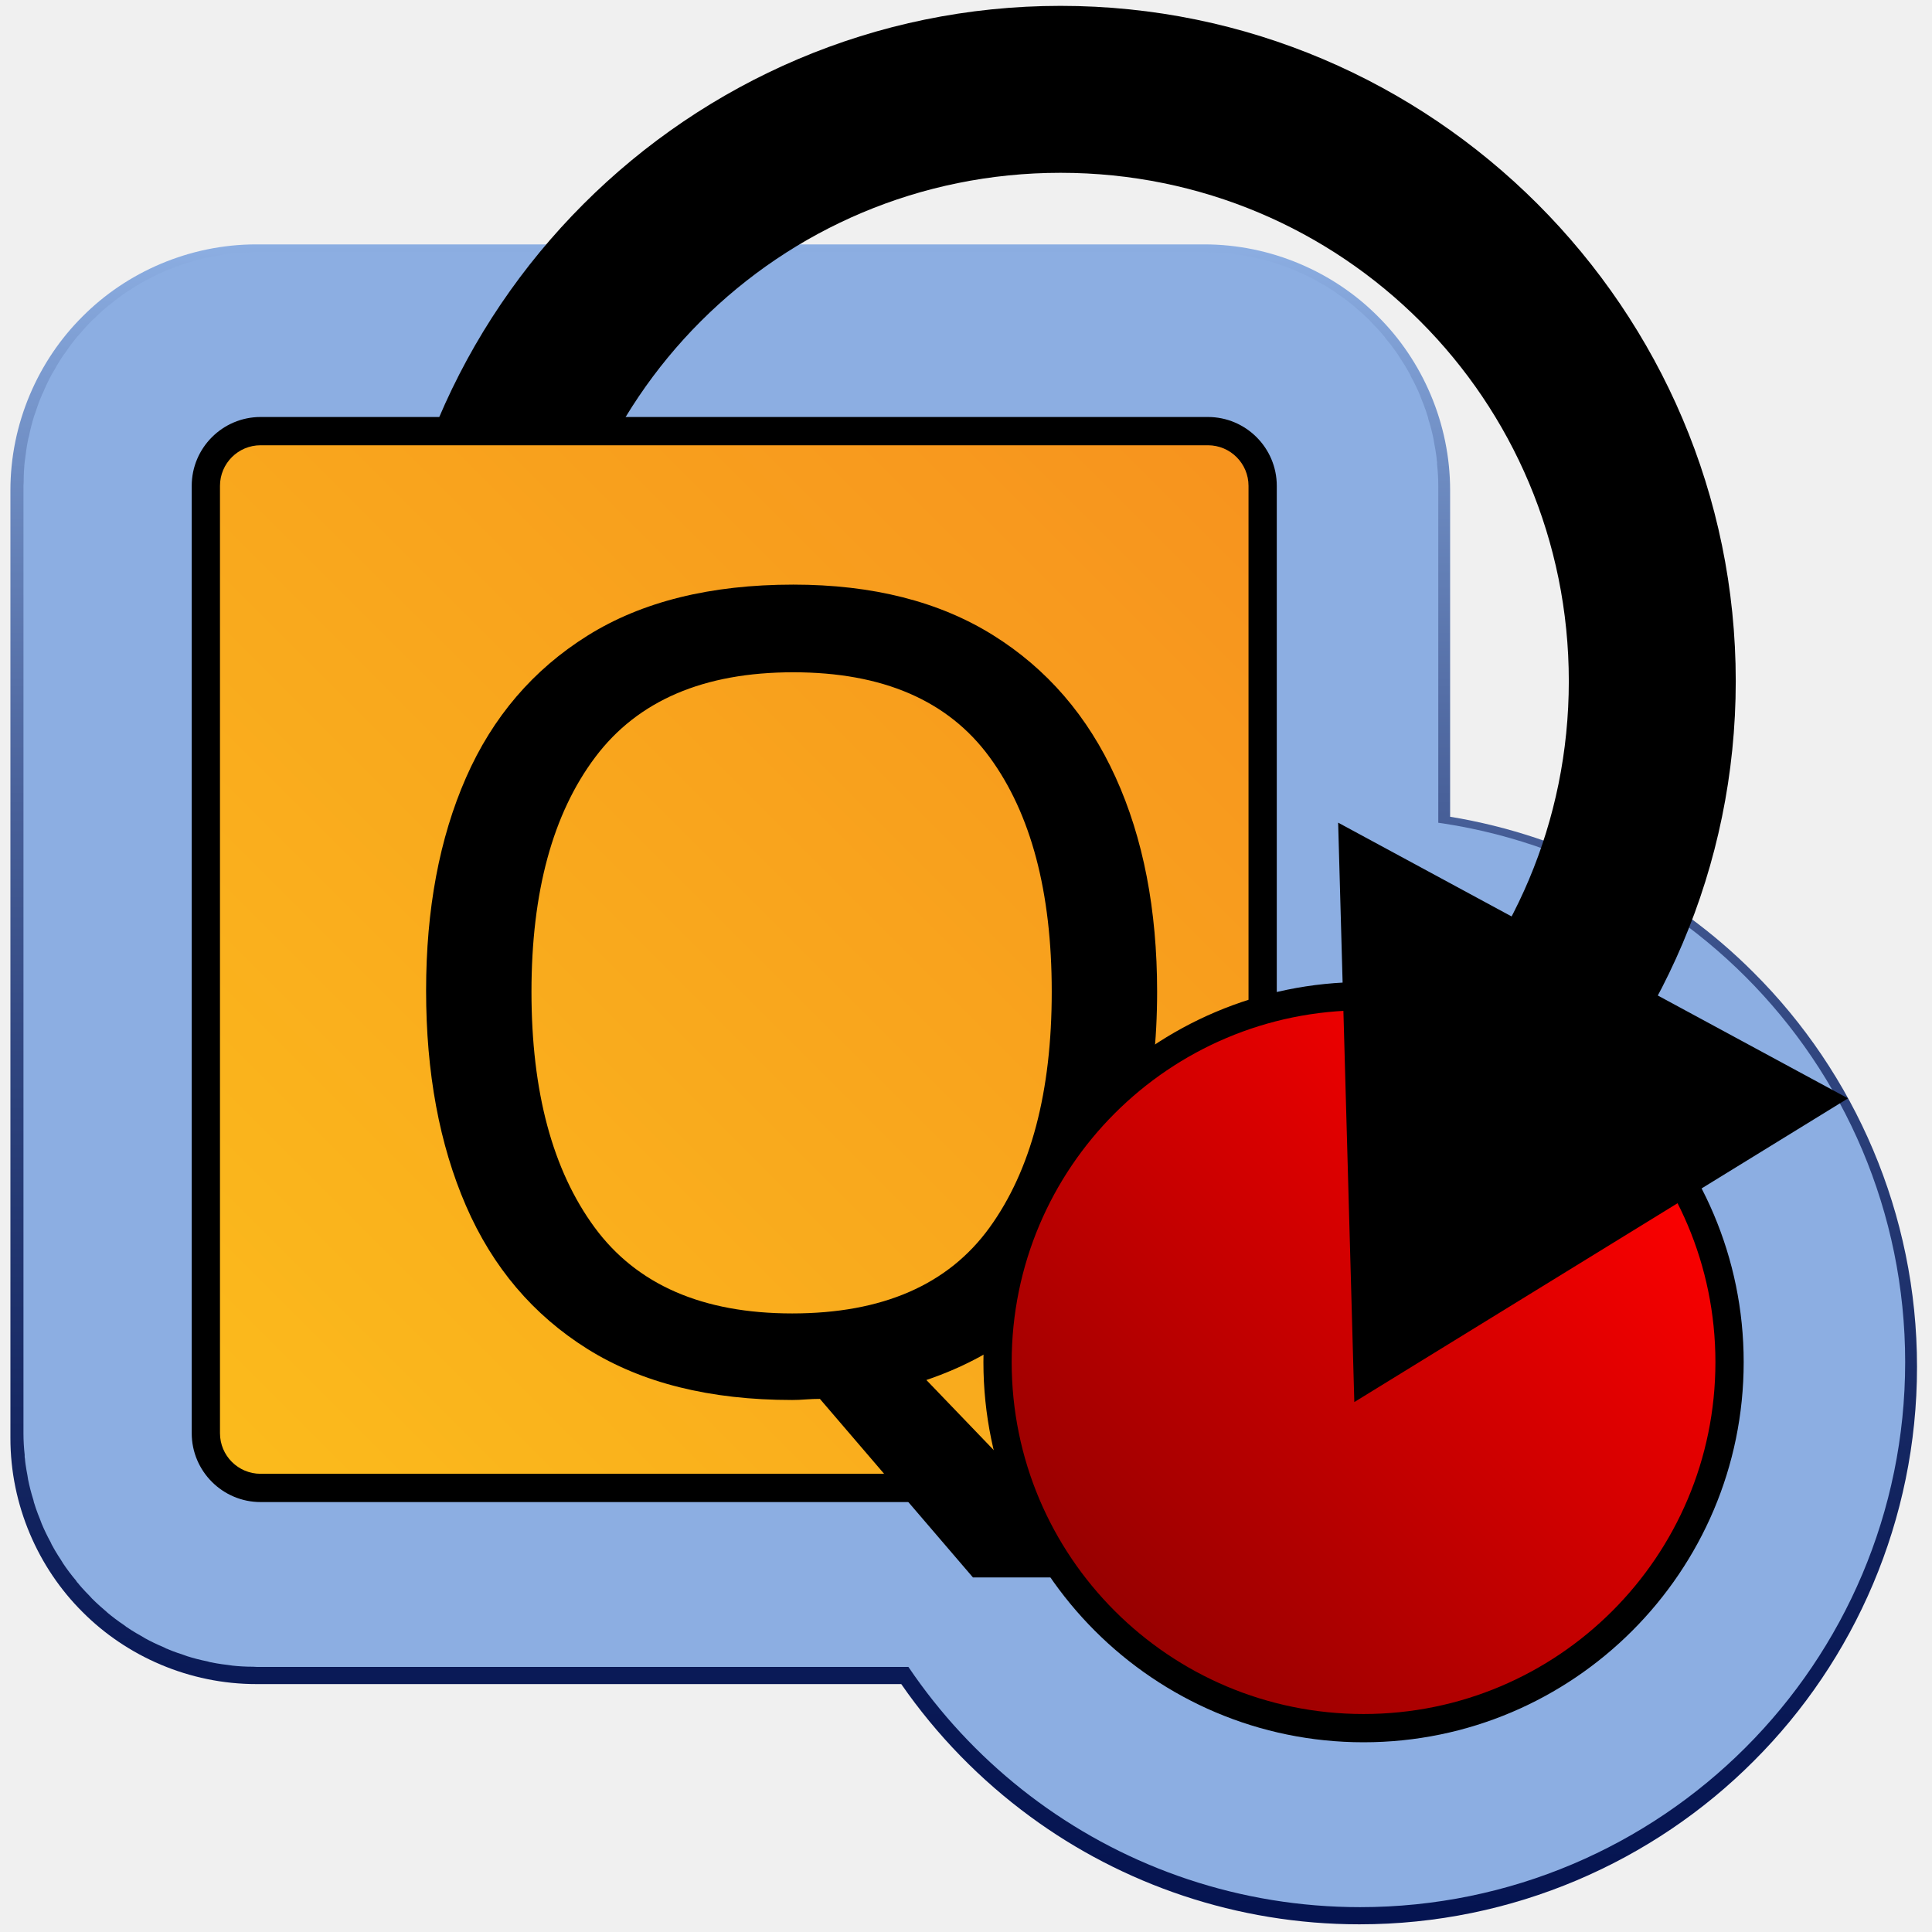
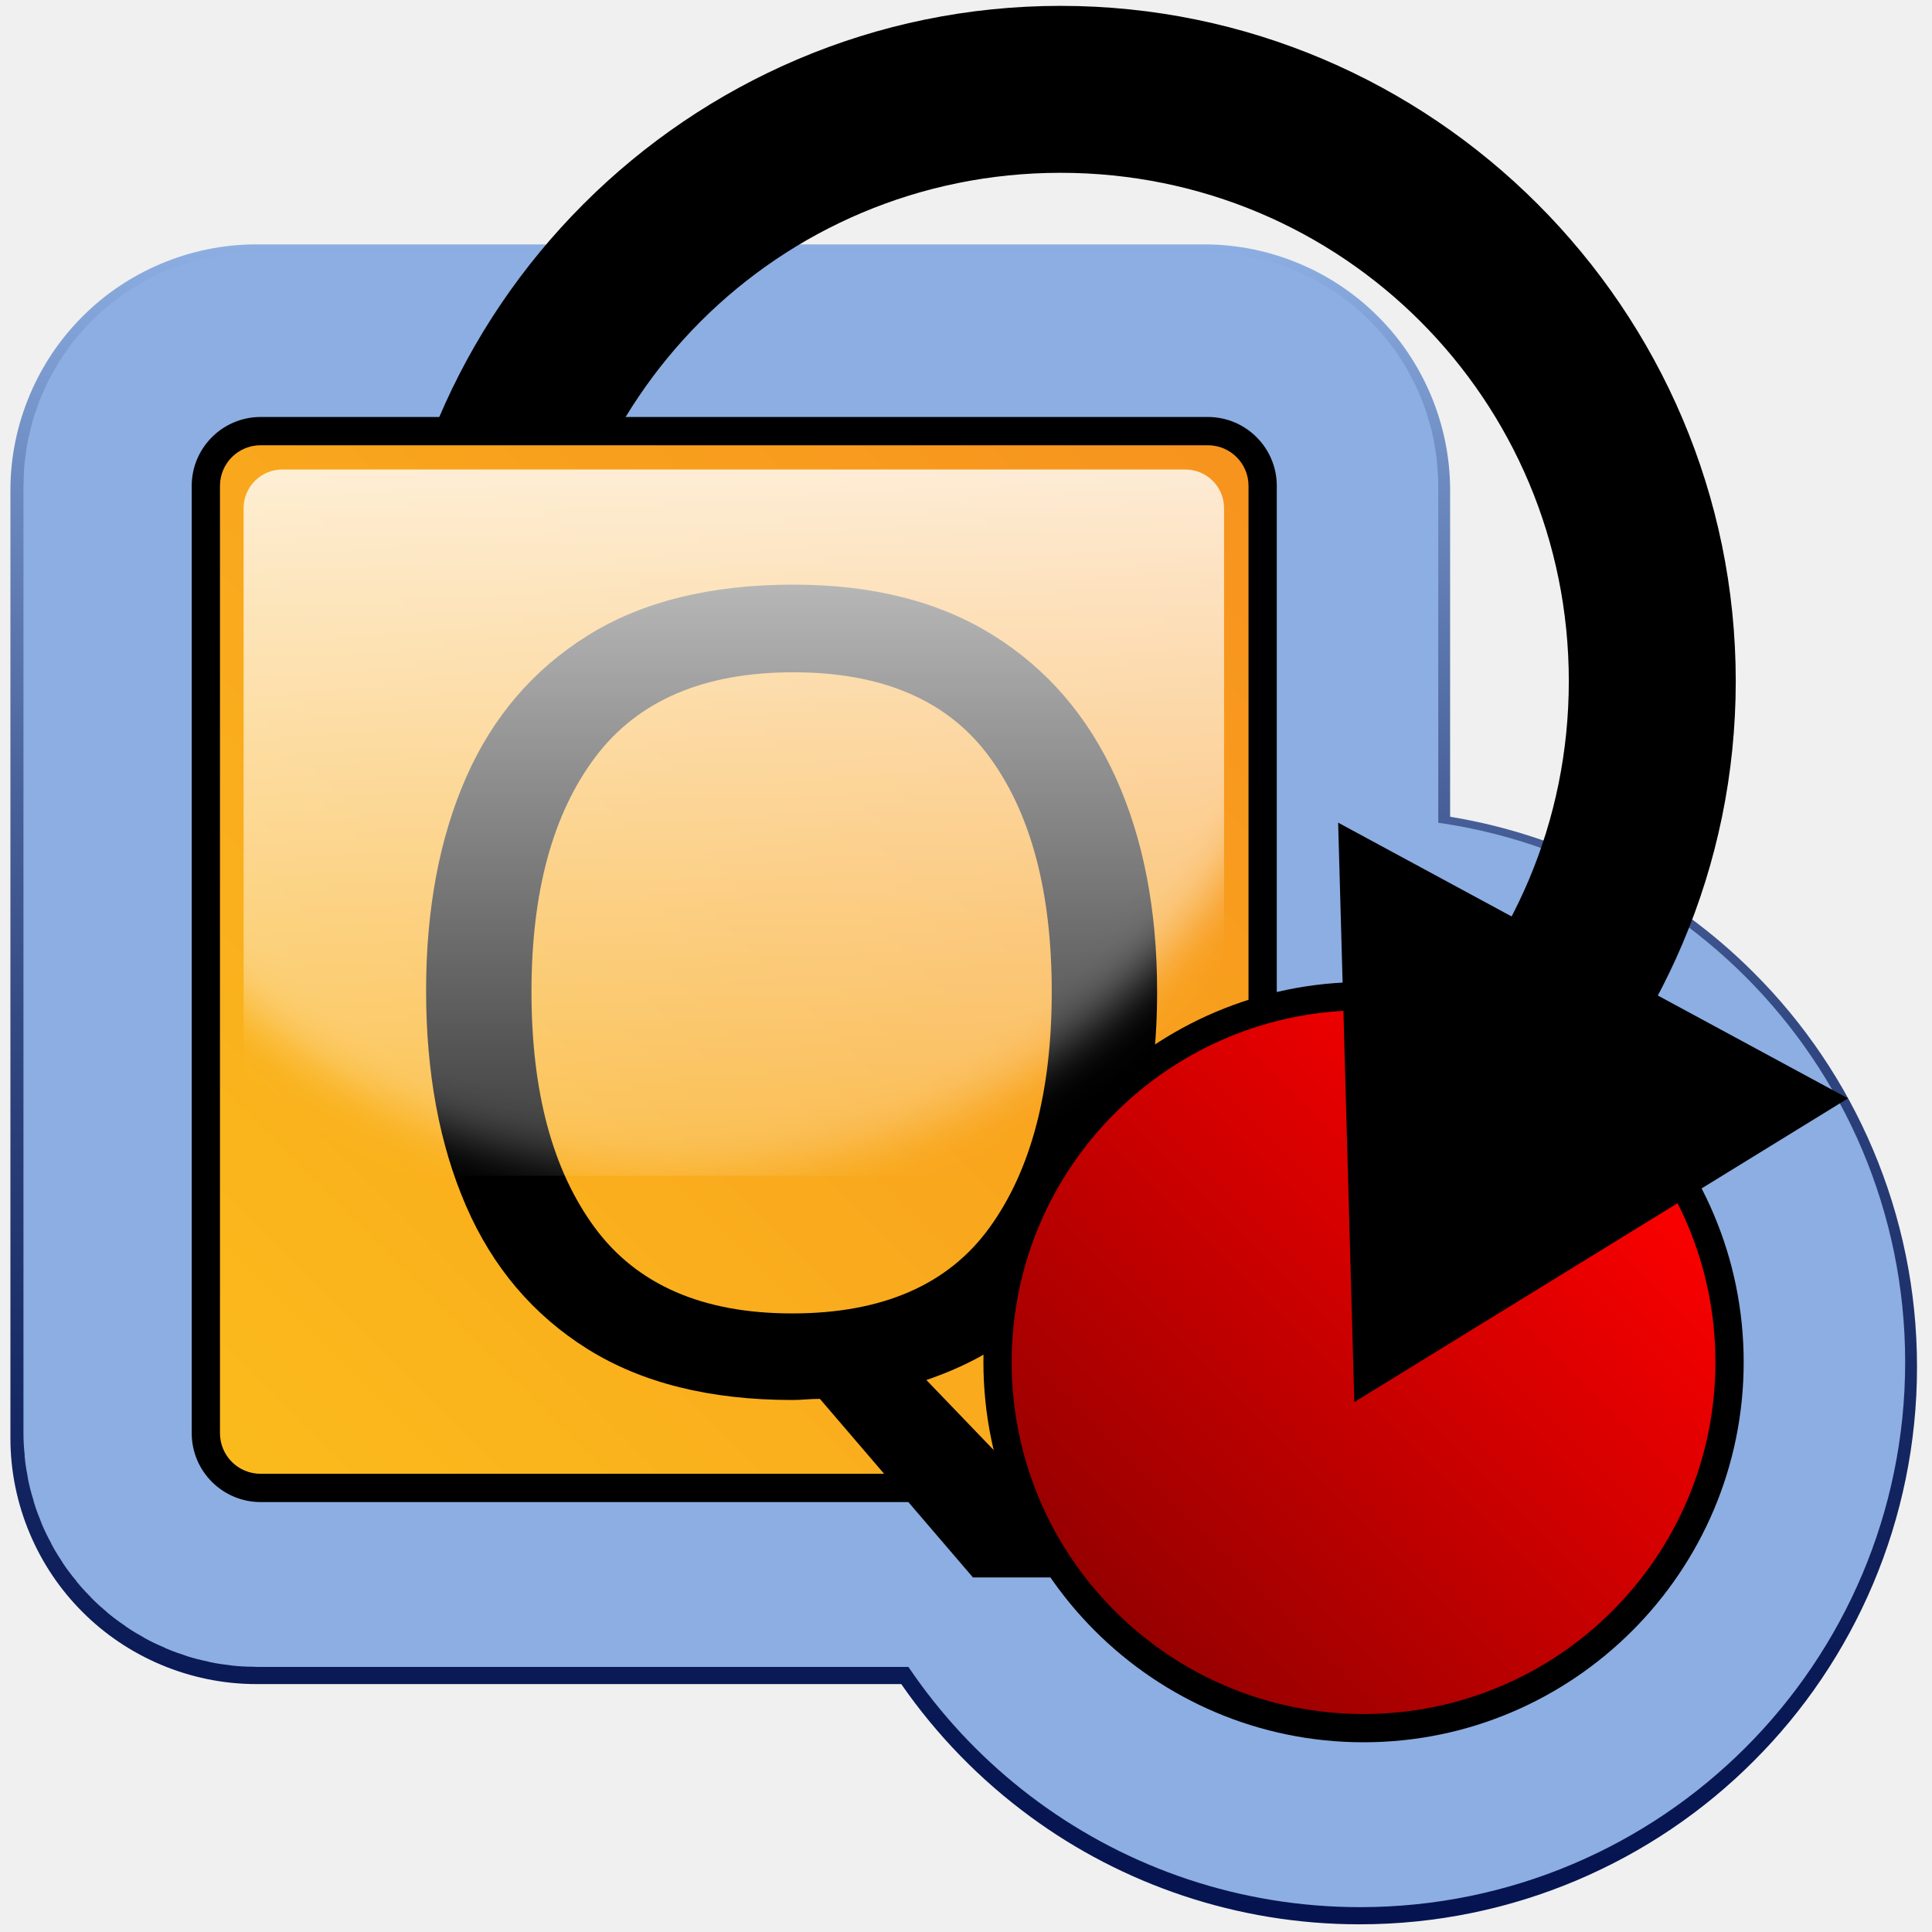
<svg xmlns="http://www.w3.org/2000/svg" xmlns:xlink="http://www.w3.org/1999/xlink" version="1.1" x="0px" y="0px" width="512px" height="512px" viewBox="0 0 512 512" enable-background="new 0 0 512 512" xml:space="preserve" id="svg3130">
  <defs id="defs3236">
    <linearGradient y2="355.221" x2="217.873" y1="105.067" x1="217.873" gradientUnits="userSpaceOnUse" id="linearGradient5169">
      <stop id="stop5171" style="stop-color:#ffffff;stop-opacity:1;" offset="0" />
      <stop id="stop5173" style="stop-color:#000000" offset="1" />
    </linearGradient>
    <clipPath clipPathUnits="userSpaceOnUse" id="clipPath5638">
      <use x="0" y="0" xlink:href="#g5175" id="use5640" transform="matrix(0.8913858,0,0,0.9767442,28.65041,-34.17743)" width="1" height="1" />
    </clipPath>
    <linearGradient xlink:href="#SVGID_1_" id="linearGradient3066" gradientUnits="userSpaceOnUse" x1="260.302" y1="107.446" x2="260.302" y2="464.062" />
    <linearGradient xlink:href="#SVGID_2_" id="linearGradient3068" gradientUnits="userSpaceOnUse" x1="102.83" y1="368.021" x2="320.354" y2="150.496" />
    <linearGradient xlink:href="#SVGID_3_" id="linearGradient3070" gradientUnits="userSpaceOnUse" x1="290.269" y1="399.638" x2="400.093" y2="289.814" />
+     <filter id="filter4189">
+       <feGaussianBlur stdDeviation="6.051" id="feGaussianBlur4191" />
+     </filter>
+     <filter id="filter4197">
+       <feGaussianBlur stdDeviation="6.067" id="feGaussianBlur4199" />
+     </filter>
+     <linearGradient xlink:href="#SVGID_1_" id="linearGradient4230" gradientUnits="userSpaceOnUse" x1="260.302" y1="107.446" x2="260.302" y2="464.062" />
+     <linearGradient xlink:href="#SVGID_1_" id="linearGradient4233" gradientUnits="userSpaceOnUse" x1="260.302" y1="107.446" x2="260.302" y2="464.062" />
+     <linearGradient xlink:href="#SVGID_3_" id="linearGradient4237" gradientUnits="userSpaceOnUse" x1="290.269" y1="399.638" x2="400.093" y2="289.814" />
+     <clipPath clipPathUnits="userSpaceOnUse" id="clipPath3113">
+       <use x="0" y="0" xlink:href="#icon" id="use3115" transform="translate(78.6963,58.78518)" width="1" height="1" />
+     </clipPath>
+     <filter id="filter3897" x="-0.104" width="1.207" y="-0.163" height="1.327">
+       <feGaussianBlur stdDeviation="25.679" id="feGaussianBlur3899" />
+     </filter>
  </defs>
-   <g id="Layer_7" display="none">
-     <g display="inline" id="g3133">
-       <path fill="#8CAEE2" d="M370.104,450.164c-41.334,0-78.539-22.857-97.519-58.425H101.847c-19.228,0-34.872-15.644-34.872-34.874    V126.462c0-19.23,15.644-34.875,34.872-34.875h230.405c19.23,0,34.874,15.644,34.874,34.875v102.585    c0.991-0.027,1.984-0.041,2.978-0.041c60.973,0,110.577,49.606,110.577,110.58C480.681,400.56,431.076,450.164,370.104,450.164    L370.104,450.164z" id="path3135" />
-       <path fill="#8CAEE2" d="M332.252,116.587c5.453,0,9.875,4.421,9.875,9.875V258.71c8.77-3.034,18.176-4.703,27.977-4.703    c47.264,0,85.578,38.315,85.578,85.579s-38.314,85.578-85.578,85.578c-37.768,0-69.799-24.477-81.153-58.424H101.848    c-5.453,0-9.874-4.422-9.874-9.875V126.462c0-5.454,4.421-9.875,9.874-9.875H332.252 M332.252,66.587H101.848    c-33.015,0-59.874,26.859-59.874,59.875v230.403c0,33.016,26.859,59.875,59.874,59.875h156.741    c24.856,35.977,66.158,58.424,111.515,58.424c18.281,0,36.042-3.592,52.789-10.675c16.15-6.831,30.645-16.6,43.079-29.035    c12.436-12.435,22.204-26.929,29.035-43.08c7.083-16.747,10.675-34.507,10.675-52.788s-3.592-36.041-10.675-52.788    c-6.831-16.151-16.6-30.645-29.035-43.081c-12.435-12.435-26.929-22.204-43.079-29.035c-9.934-4.202-20.222-7.174-30.766-8.898    v-79.322C392.127,93.447,365.268,66.587,332.252,66.587L332.252,66.587z" id="path3137" />
+   <g id="icon" transform="matrix(0.9852663,0,0,0.9852663,3.597745,1.874821)">
+     <g transform="matrix(1.267061,0,0,1.267061,-74.25707,-72.30941)" id="bg-border">
+       <linearGradient y2="464.062" x2="260.302" y1="107.446" x1="260.302" gradientUnits="userSpaceOnUse" id="SVGID_1_">
+         <stop id="stop3143" style="stop-color:#8CAEE2" offset="0" />
+         <stop id="stop3145" style="stop-color:#6E8CC2" offset="0.134" />
+         <stop id="stop3147" style="stop-color:#49619A" offset="0.329" />
+         <stop id="stop3149" style="stop-color:#2B407A" offset="0.517" />
+         <stop id="stop3151" style="stop-color:#162863" offset="0.696" />
+         <stop id="stop3153" style="stop-color:#091956" offset="0.861" />
+         <stop id="stop3155" style="stop-color:#051451" offset="1" />
+       </linearGradient>
+       <path d="m 274.484,441.24 c -10.638,-7.795 -19.921,-17.314 -27.441,-28.175 l 0,0 H 110.194 c -14.295,0.022 -27.638,-5.92 -36.957,-15.31 l 0,0 C 63.852,388.434 57.915,375.096 57.934,360.806 l 0,0 V 159.705 c -0.02,-14.291 5.917,-27.633 15.307,-36.953 l 0,0 c 9.319,-9.39 22.662,-15.328 36.953,-15.306 l 0,0 h 201.101 c 14.292,-0.022 27.631,5.915 36.951,15.303 l 0,0 c 9.39,9.319 15.331,22.66 15.311,36.956 l 0,0 v 69.242 c 24.956,4.098 47.447,16.041 64.454,33.101 l 0,0 c 21.345,21.276 34.68,51.138 34.658,83.676 l 0,0 c 0.021,32.54 -13.313,62.401 -34.661,83.678 l 0,0 c -21.276,21.347 -51.137,34.68 -83.675,34.66 l 0,0 c -0.027,0 -0.056,0 -0.084,0 l 0,0 c -25.934,-0.001 -50.292,-8.523 -69.765,-22.822 l 0,0 z" id="path3157" style="fill:url(#linearGradient4233)" />
    </g>
-   </g>
-   <g id="g5175" transform="matrix(0.9852663,0,0,0.9852663,3.597745,1.874821)">
-     <g transform="matrix(1.267061,0,0,1.267061,-74.25707,-72.30941)" id="Layer_7_copy">
-       <g id="g3140">
-         <linearGradient y2="464.062" x2="260.302" y1="107.446" x1="260.302" gradientUnits="userSpaceOnUse" id="SVGID_1_">
-           <stop id="stop3143" style="stop-color:#8CAEE2" offset="0" />
-           <stop id="stop3145" style="stop-color:#6E8CC2" offset="0.134" />
-           <stop id="stop3147" style="stop-color:#49619A" offset="0.329" />
-           <stop id="stop3149" style="stop-color:#2B407A" offset="0.517" />
-           <stop id="stop3151" style="stop-color:#162863" offset="0.696" />
-           <stop id="stop3153" style="stop-color:#091956" offset="0.861" />
-           <stop id="stop3155" style="stop-color:#051451" offset="1" />
-         </linearGradient>
-         <path style="fill:url(#linearGradient3066)" id="path3157" d="m 274.484,441.24 c -10.638,-7.795 -19.921,-17.314 -27.441,-28.175 l 0,0 H 110.194 c -14.295,0.022 -27.638,-5.92 -36.957,-15.31 l 0,0 C 63.852,388.434 57.915,375.096 57.934,360.806 l 0,0 V 159.705 c -0.02,-14.291 5.917,-27.633 15.307,-36.953 l 0,0 c 9.319,-9.39 22.662,-15.328 36.953,-15.306 l 0,0 h 201.101 c 14.292,-0.022 27.631,5.915 36.951,15.303 l 0,0 c 9.39,9.319 15.331,22.66 15.311,36.956 l 0,0 v 69.242 c 24.956,4.098 47.447,16.041 64.454,33.101 l 0,0 c 21.345,21.276 34.68,51.138 34.658,83.676 l 0,0 c 0.021,32.54 -13.313,62.401 -34.661,83.678 l 0,0 c -21.276,21.347 -51.137,34.68 -83.675,34.66 l 0,0 c -0.027,0 -0.056,0 -0.084,0 l 0,0 c -25.934,-0.001 -50.292,-8.523 -69.765,-22.822 l 0,0 z" />
-       </g>
+     <path d="m 362.196,269.836 c -10.838,0 -21.241,1.846 -30.939,5.2 V 128.782 c 0,-6.031 -4.89,-10.921 -10.92,-10.921 H 65.529 c -6.031,0 -10.921,4.888 -10.921,10.921 V 383.589 c 0,6.031 4.89,10.921 10.921,10.921 H 272.448 c 12.558,37.543 47.982,64.611 89.748,64.611 52.27,0 94.643,-42.372 94.643,-94.642 0,-52.27 -42.373,-94.643 -94.643,-94.643 z" id="bg" style="fill:#8caee2;stroke:#8caee2;stroke-width:103.899" />
+     <path style="font-size:medium;font-style:normal;font-variant:normal;font-weight:normal;font-stretch:normal;text-indent:0;text-align:start;text-decoration:none;line-height:normal;letter-spacing:normal;word-spacing:normal;text-transform:none;direction:ltr;block-progression:tb;writing-mode:lr-tb;text-anchor:start;baseline-shift:baseline;color:#000000;fill:#000000;fill-opacity:1;stroke:none;stroke-width:49.743;marker:none;visibility:visible;display:inline;overflow:visible;enable-background:accumulate;font-family:Sans;-inkscape-font-specification:Sans" d="m 281.606,-0.326 c -100.041,0 -181.614,81.601 -181.614,181.642 0,100.041 81.573,181.614 181.614,181.614 100.041,0 181.614,-81.573 181.614,-181.614 0,-100.041 -81.573,-181.642 -181.614,-181.642 z m 0,44.903 c 75.777,0 136.711,60.962 136.711,136.739 0,75.777 -60.934,136.711 -136.711,136.711 -75.777,0 -136.739,-60.934 -136.739,-136.711 0,-75.777 60.962,-136.739 136.739,-136.739 z" id="arrow-curve" />
+     <g transform="matrix(1.267061,0,0,1.267061,-74.25707,-72.30941)" id="box">
+       <linearGradient y2="150.496" x2="320.354" y1="368.021" x1="102.83" gradientUnits="userSpaceOnUse" id="SVGID_2_">
+         <stop id="stop3169" style="stop-color:#FBBB1C" offset="0" />
+         <stop id="stop3171" style="stop-color:#F7931E" offset="1" />
+       </linearGradient>
+       <path style="fill:url(#linearGradient3068)" id="box-fill" d="m 312.141,371.427 h -201.1 c -6.407,0 -11.619,-5.212 -11.619,-11.619 v -201.1 c 0,-6.407 5.212,-11.619 11.619,-11.619 h 201.1 c 6.407,0 11.619,5.212 11.619,11.619 v 201.1 c 0,6.407 -5.212,11.619 -11.619,11.619 l 0,0 z" />
+       <path id="box-border" d="m 312.142,150.088 c 4.76,0 8.619,3.858 8.619,8.619 v 201.101 c 0,4.76 -3.859,8.619 -8.619,8.619 H 111.041 c -4.76,0 -8.619,-3.859 -8.619,-8.619 V 158.707 c 0,-4.76 3.859,-8.619 8.619,-8.619 h 201.101 m 0,-6 H 111.041 c -8.061,0 -14.619,6.558 -14.619,14.619 v 201.101 c 0,8.061 6.558,14.619 14.619,14.619 h 201.101 c 8.062,0 14.619,-6.559 14.619,-14.619 V 158.707 c 0,-8.061 -6.558,-14.619 -14.619,-14.619 l 0,0 z" />
    </g>
-     <g transform="matrix(1.267061,0,0,1.267061,-74.25707,-72.30941)" id="Layer_7_copy_2">
-       <path style="fill:#8caee2;stroke:#8caee2;stroke-width:82" id="path3160" d="m 344.461,270.031 c -8.554,0 -16.764,1.457 -24.418,4.104 V 158.707 c 0,-4.76 -3.859,-8.619 -8.618,-8.619 H 110.323 c -4.76,0 -8.619,3.858 -8.619,8.619 v 201.101 c 0,4.76 3.859,8.619 8.619,8.619 h 163.306 c 9.911,29.63 37.869,50.993 70.832,50.993 41.253,0 74.695,-33.441 74.695,-74.694 0,-41.253 -33.442,-74.695 -74.695,-74.695 z" />
-     </g>
-     <path style="font-size:medium;font-style:normal;font-variant:normal;font-weight:normal;font-stretch:normal;text-indent:0;text-align:start;text-decoration:none;line-height:normal;letter-spacing:normal;word-spacing:normal;text-transform:none;direction:ltr;block-progression:tb;writing-mode:lr-tb;text-anchor:start;baseline-shift:baseline;color:#000000;fill:#000000;fill-opacity:1;stroke:none;stroke-width:49.743;marker:none;visibility:visible;display:inline;overflow:visible;enable-background:accumulate;font-family:Sans;-inkscape-font-specification:Sans" d="m 281.606,-0.326 c -100.041,0 -181.614,81.601 -181.614,181.642 0,100.041 81.573,181.614 181.614,181.614 100.041,0 181.614,-81.573 181.614,-181.614 0,-100.041 -81.573,-181.642 -181.614,-181.642 z m 0,44.903 c 75.777,0 136.711,60.962 136.711,136.739 0,75.777 -60.934,136.711 -136.711,136.711 -75.777,0 -136.739,-60.934 -136.739,-136.711 0,-75.777 60.962,-136.739 136.739,-136.739 z" id="path5134" />
-     <g transform="matrix(1.267061,0,0,1.267061,-74.25707,-72.30941)" id="Layer_1">
-       <g id="g3166">
-         <linearGradient y2="150.496" x2="320.354" y1="368.021" x1="102.83" gradientUnits="userSpaceOnUse" id="SVGID_2_">
-           <stop id="stop3169" style="stop-color:#FBBB1C" offset="0" />
-           <stop id="stop3171" style="stop-color:#F7931E" offset="1" />
-         </linearGradient>
-         <path style="fill:url(#linearGradient3068)" id="path3173" d="m 312.141,371.427 h -201.1 c -6.407,0 -11.619,-5.212 -11.619,-11.619 v -201.1 c 0,-6.407 5.212,-11.619 11.619,-11.619 h 201.1 c 6.407,0 11.619,5.212 11.619,11.619 v 201.1 c 0,6.407 -5.212,11.619 -11.619,11.619 l 0,0 z" />
-         <path id="path3175" d="m 312.142,150.088 c 4.76,0 8.619,3.858 8.619,8.619 v 201.101 c 0,4.76 -3.859,8.619 -8.619,8.619 H 111.041 c -4.76,0 -8.619,-3.859 -8.619,-8.619 V 158.707 c 0,-4.76 3.859,-8.619 8.619,-8.619 h 201.101 m 0,-6 H 111.041 c -8.061,0 -14.619,6.558 -14.619,14.619 v 201.101 c 0,8.061 6.558,14.619 14.619,14.619 h 201.101 c 8.062,0 14.619,-6.559 14.619,-14.619 V 158.707 c 0,-8.061 -6.558,-14.619 -14.619,-14.619 l 0,0 z" />
-       </g>
-     </g>
-     <text id="text5136" y="371.674" x="92.753" style="font-size:298.37px;font-style:normal;font-weight:normal;line-height:125%;letter-spacing:0px;word-spacing:0px;fill:#000000;fill-opacity:1;stroke:none;font-family:Bitstream Vera Sans" xml:space="preserve">
+     <text id="Q" y="371.674" x="92.753" style="font-size:298.37px;font-style:normal;font-weight:normal;line-height:125%;letter-spacing:0px;word-spacing:0px;fill:#000000;fill-opacity:1;stroke:none;font-family:Bitstream Vera Sans" xml:space="preserve">
      <tspan style="font-size:298.37px;font-style:normal;font-variant:normal;font-weight:normal;font-stretch:normal;text-align:start;line-height:125%;writing-mode:lr-tb;text-anchor:start;font-family:CoffeeTin;-inkscape-font-specification:CoffeeTin" y="371.674" x="92.753" id="tspan5138">Q</tspan>
    </text>
-     <g transform="matrix(1.267061,0,0,1.267061,-74.25707,-72.30941)" id="Layer_2">
-       <g id="g3181">
-         <linearGradient y2="289.814" x2="400.093" y1="399.638" x1="290.269" gradientUnits="userSpaceOnUse" id="SVGID_3_">
-           <stop id="stop3184" style="stop-color:#950000" offset="0" />
-           <stop id="stop3186" style="stop-color:#FF0000" offset="1" />
-         </linearGradient>
-         <path style="fill:url(#linearGradient3070)" id="path3188" d="m 345.18,422.419 c -42.84,0 -77.693,-34.854 -77.693,-77.693 0,-42.839 34.854,-77.693 77.693,-77.693 42.842,0 77.695,34.854 77.695,77.693 0,42.839 -34.854,77.693 -77.695,77.693 l 0,0 z" />
-         <path id="path3190" d="m 345.18,270.031 c 41.253,0 74.695,33.441 74.695,74.694 0,41.253 -33.442,74.694 -74.695,74.694 -41.254,0 -74.695,-33.441 -74.695,-74.694 0,-41.253 33.441,-74.694 74.695,-74.694 m 0,-6 c -44.495,0 -80.695,36.199 -80.695,80.694 0,44.495 36.2,80.694 80.695,80.694 44.495,0 80.695,-36.199 80.695,-80.694 0,-44.495 -36.2,-80.694 -80.695,-80.694 l 0,0 z" />
-       </g>
-       <text style="font-size:180px;fill:#470c10;display:none;font-family:RosewoodStd-Regular" id="text3192" font-size="180" display="none" transform="translate(313.5,386.5)">M</text>
+     <g id="circle" transform="matrix(1.267061,0,0,1.267061,-74.25707,-72.30941)">
+       <linearGradient id="SVGID_3_" gradientUnits="userSpaceOnUse" x1="290.269" y1="399.638" x2="400.093" y2="289.814">
+         <stop offset="0" style="stop-color:#950000" id="stop3184" />
+         <stop offset="1" style="stop-color:#FF0000" id="stop3186" />
+       </linearGradient>
+       <path d="m 345.18,422.419 c -42.84,0 -77.693,-34.854 -77.693,-77.693 0,-42.839 34.854,-77.693 77.693,-77.693 42.842,0 77.695,34.854 77.695,77.693 0,42.839 -34.854,77.693 -77.695,77.693 l 0,0 z" id="circle-fill" style="fill:url(#linearGradient4237)" />
+       <path d="m 345.18,270.031 c 41.253,0 74.695,33.441 74.695,74.694 0,41.253 -33.442,74.694 -74.695,74.694 -41.254,0 -74.695,-33.441 -74.695,-74.694 0,-41.253 33.441,-74.694 74.695,-74.694 m 0,-6 c -44.495,0 -80.695,36.199 -80.695,80.694 0,44.495 36.2,80.694 80.695,80.694 44.495,0 80.695,-36.199 80.695,-80.694 0,-44.495 -36.2,-80.694 -80.695,-80.694 l 0,0 z" id="circle-border" />
    </g>
-     <g transform="matrix(1.148109,-0.1648103,0.1648103,1.148109,-119.4204,38.61619)" id="Layer_9">
-       <polygon id="polygon3195" points="383.82,212.533 491.773,292.619 368.44,346.066 " />
-     </g>
+     <polygon points="368.44,346.066 383.82,212.533 491.773,292.619 " id="arrow-head" transform="matrix(1.148109,-0.1648103,0.1648103,1.148109,-119.4204,38.61619)" />
  </g>
-   <g id="Layer_3" display="none">
+   <g id="Square_shine" transform="matrix(1.038695,0,0,1.038695,-31.82999,15.29013)">
    <mask maskUnits="userSpaceOnUse" x="38.487" y="-45.518" width="330.794" height="330.793" id="SVGID_4_" display="inline">
      <g id="g3204">
        <linearGradient id="SVGID_5_" gradientUnits="userSpaceOnUse" x1="217.873" y1="105.067" x2="217.873" y2="355.221">
          <stop offset="0" style="stop-color:#FFFFFF" id="stop3207" />
          <stop offset="1" style="stop-color:#000000" id="stop3209" />
        </linearGradient>
        <path d="m 342.949,345.346 c 0,5.453 -4.422,9.875 -9.875,9.875 H 102.671 c -5.454,0 -9.875,-4.422 -9.875,-9.875 V 114.942 c 0,-5.454 4.421,-9.875 9.875,-9.875 h 230.403 c 5.453,0 9.875,4.421 9.875,9.875 v 230.404 z" id="path3211" style="fill:url(#SVGID_5_)" />
      </g>
    </mask>
-     <circle display="inline" opacity="0.81" mask="url(#SVGID_4_)" fill="#FFFFFF" cx="203.884" cy="119.879" r="165.397" id="circle3213" />
+     <circle display="inline" mask="url(#SVGID_4_)" cx="203.884" cy="119.879" r="165.397" id="circle3213" style="opacity:0.81;fill:#ffffff;display:inline;filter:url(#filter4189)" d="m 369.281,119.879 c 0,91.346 -74.051,165.397 -165.397,165.397 -91.346,0 -165.397,-74.051 -165.397,-165.397 0,-91.346 74.051,-165.397 165.397,-165.397 91.346,0 165.397,74.051 165.397,165.397 z" />
  </g>
-   <g id="Layer_11">
- </g>
-   <path style="fill:#ffffff;fill-opacity:0.241;stroke:none" id="path5159" d="m 481.659,83.437 a 225.659,199.111 0 1 1 -451.319,0 225.659,199.111 0 1 1 451.319,0 z" transform="matrix(1.10532,0,0,1.008725,-28.07012,36.35045)" clip-path="url(#clipPath5638)" />
+   <path style="fill:#ffffff;fill-opacity:1;stroke:none;opacity:0.31;filter:url(#filter3897)" id="shine" d="m 607.763,189.63 a 297.244,188.681 0 1 1 -594.489,0 297.244,188.681 0 1 1 594.489,0 z" transform="translate(-78.6963,-58.78518)" clip-path="url(#clipPath3113)" />
</svg>
